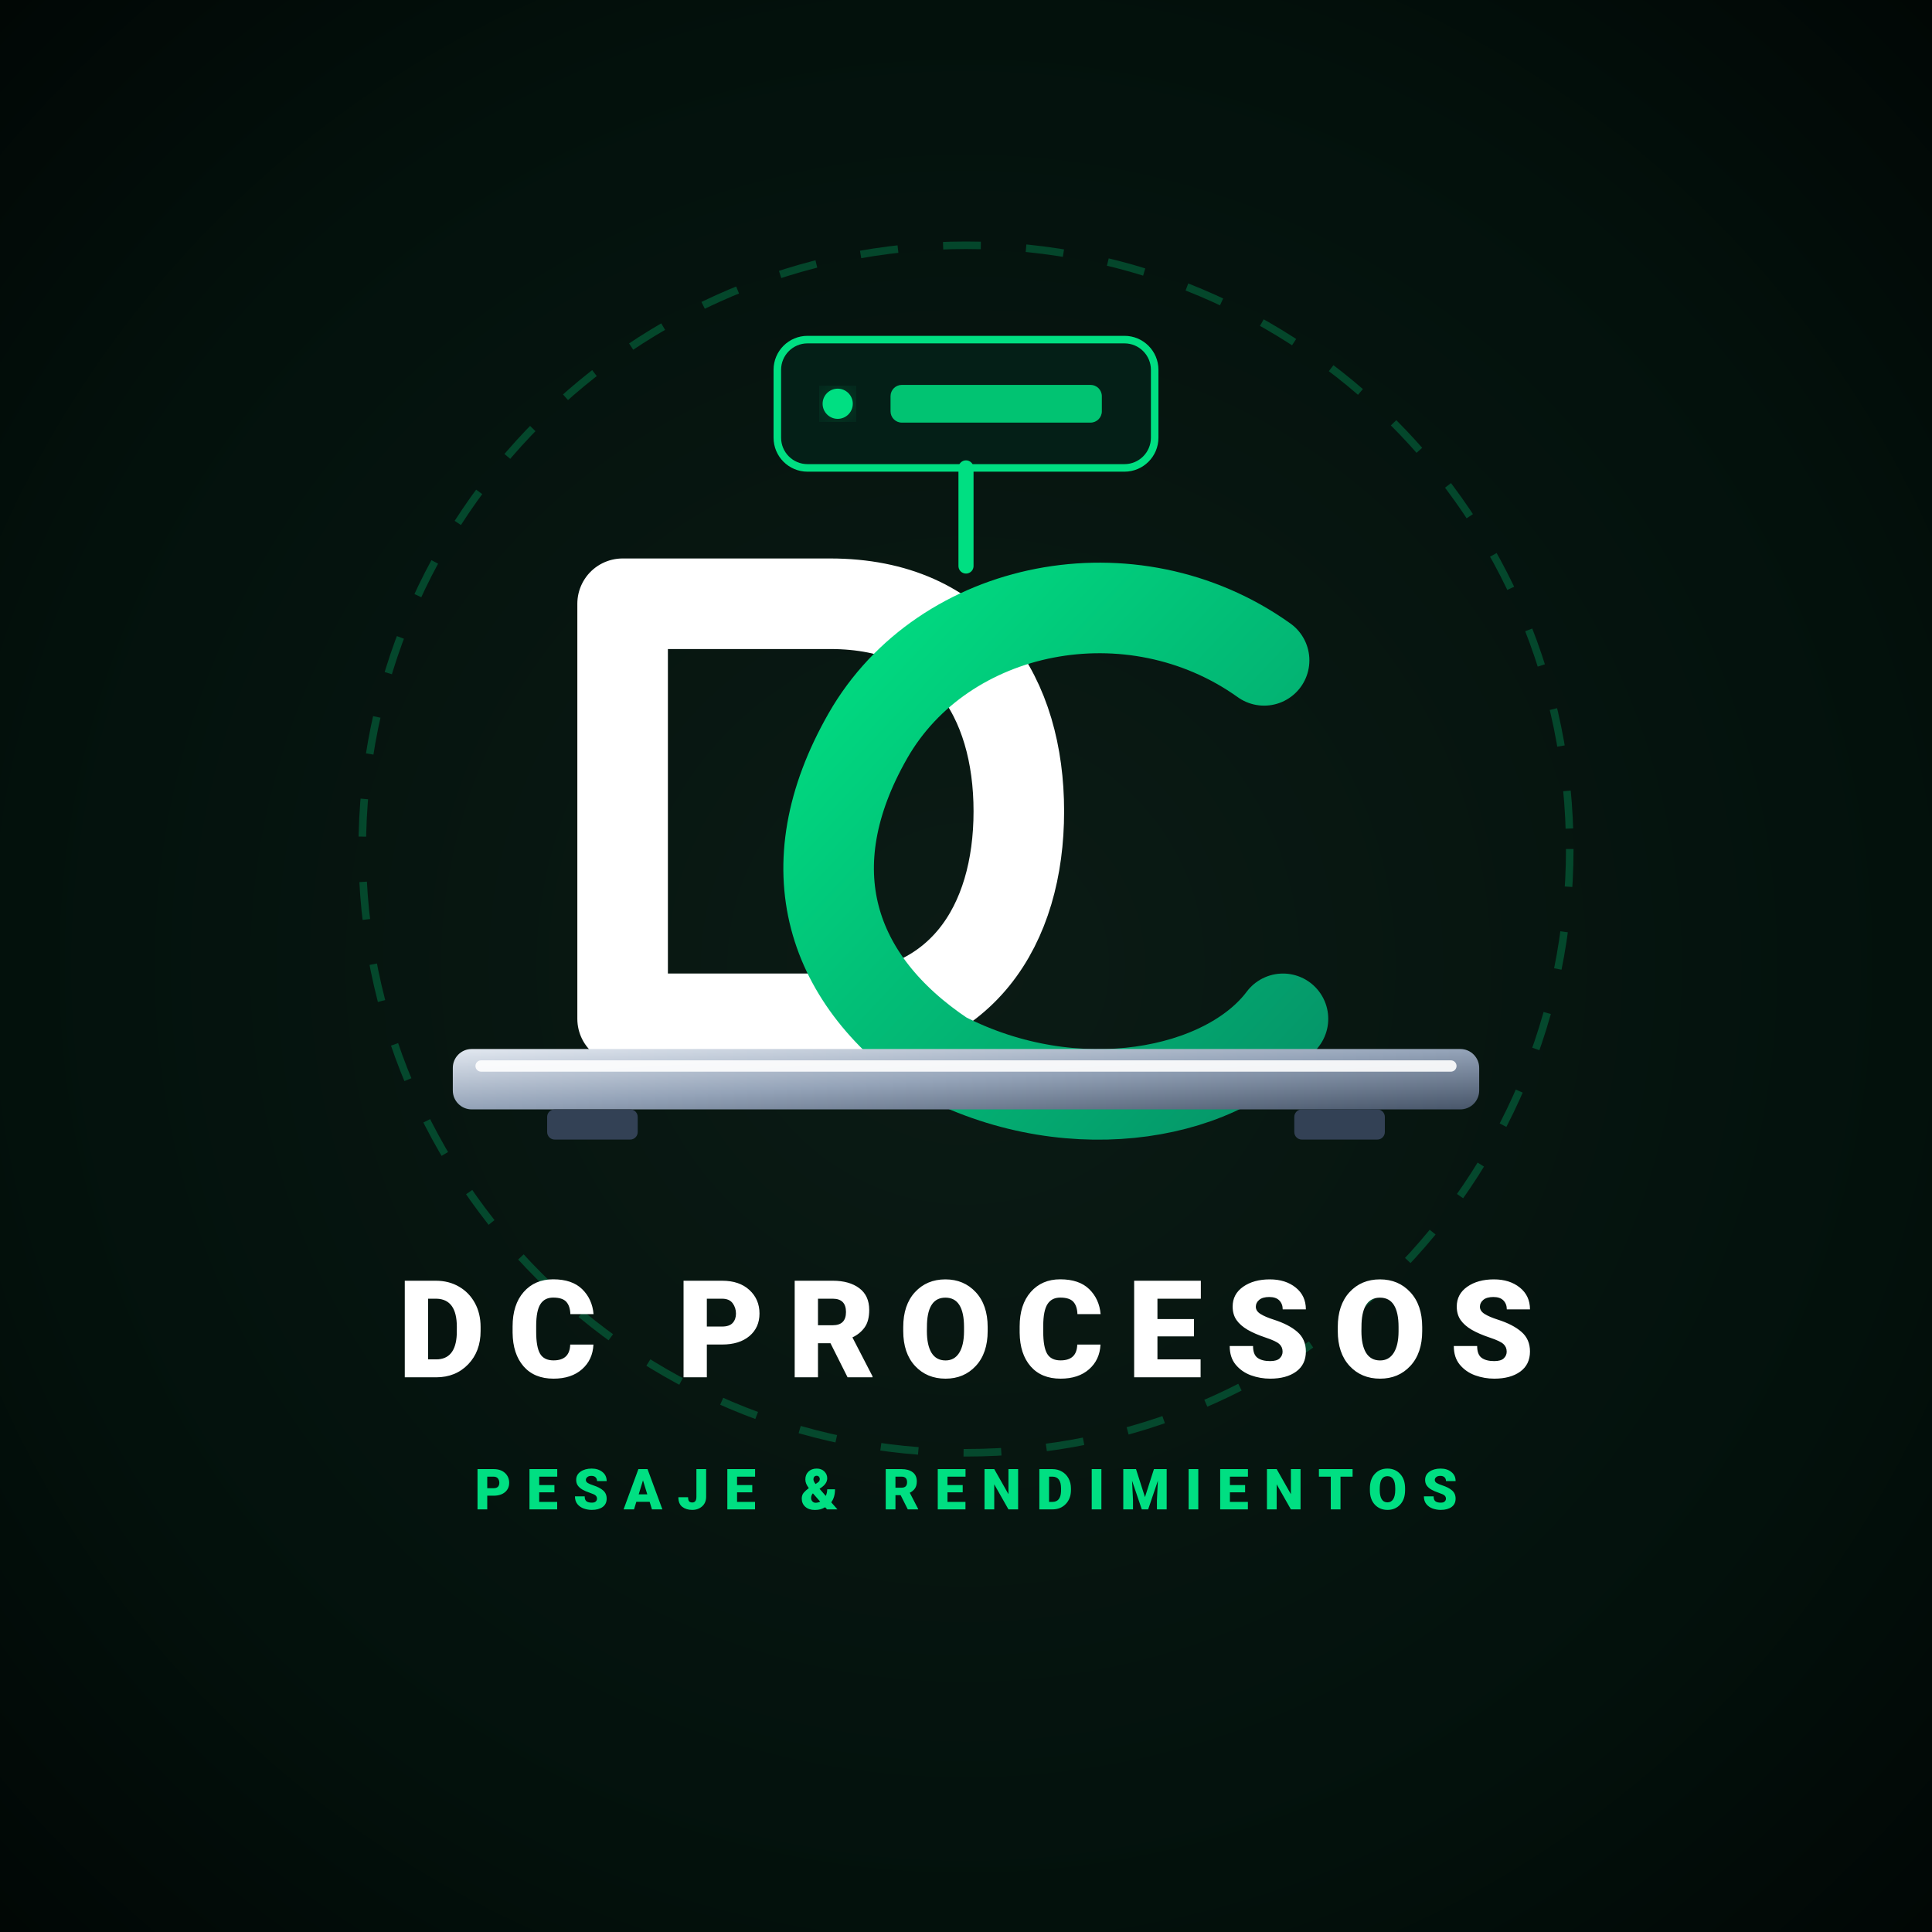
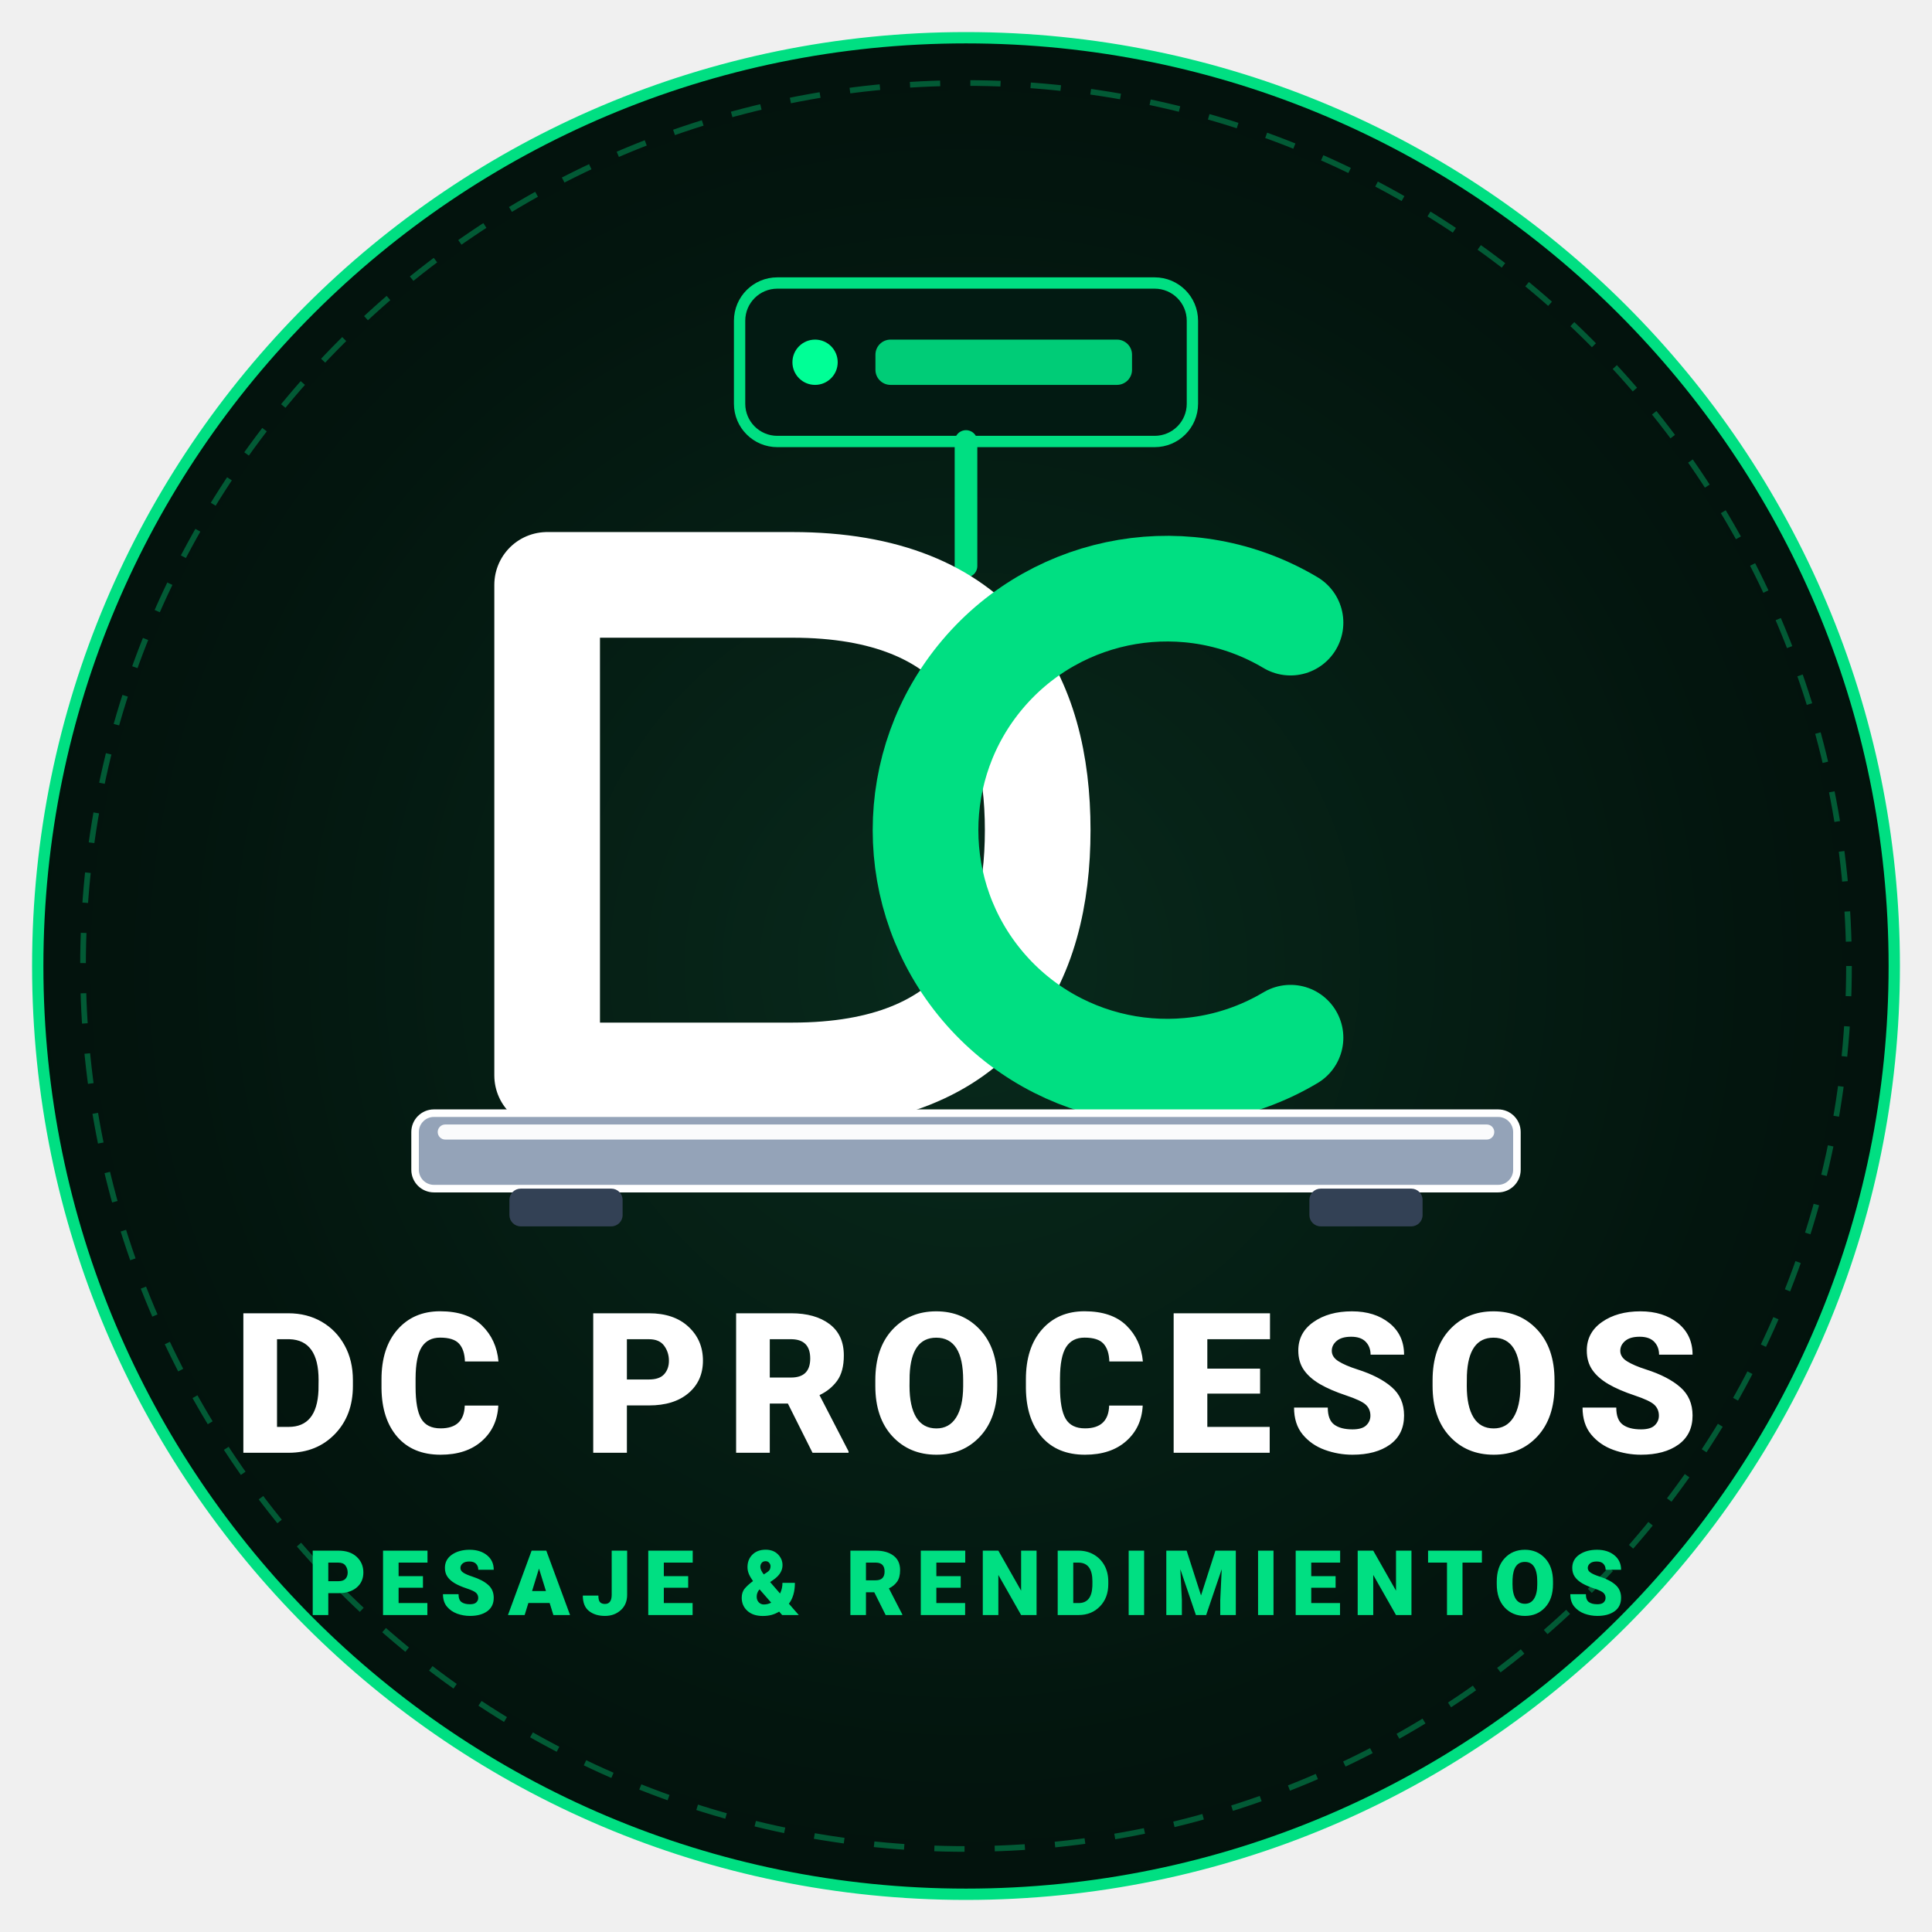
<svg xmlns="http://www.w3.org/2000/svg" viewBox="0 0 512 512" width="512" height="512">
  <defs>
-     <radialGradient id="p2Bg" cx="50%" cy="50%" r="70%">
-       <stop offset="0%" stop-color="#0b1b15" />
-       <stop offset="70%" stop-color="#03110c" />
-       <stop offset="100%" stop-color="#010705" />
+     <radialGradient id="dcBgSolid" cx="50%" cy="50%" r="70%">
+       <stop offset="0%" stop-color="#082a1c" />
+       <stop offset="60%" stop-color="#03150e" />
+       <stop offset="100%" stop-color="#010c08" />
    </radialGradient>
-     <linearGradient id="p2Steel" x1="0%" y1="0%" x2="100%" y2="100%">
-       <stop offset="0%" stop-color="#e2e8f0" />
-       <stop offset="50%" stop-color="#94a3b8" />
-       <stop offset="100%" stop-color="#475569" />
-     </linearGradient>
-     <linearGradient id="p2Green" x1="0%" y1="0%" x2="100%" y2="100%">
-       <stop offset="0%" stop-color="#00df82" />
-       <stop offset="100%" stop-color="#059669" />
-     </linearGradient>
-     <filter id="p2Glow">
-       <feGaussianBlur stdDeviation="6" result="coloredBlur" />
-       <feMerge>
-         <feMergeNode in="coloredBlur" />
-         <feMergeNode in="SourceGraphic" />
-       </feMerge>
-     </filter>
  </defs>
-   <rect width="512" height="512" fill="url(#p2Bg)" />
-   <circle cx="256" cy="225" r="160" fill="none" stroke="#00df82" stroke-width="2" opacity="0.25" stroke-dasharray="10 12" />
-   <rect x="206" y="90" width="100" height="34" rx="8" fill="#041f17" stroke="#00df82" stroke-width="2" />
-   <circle cx="222" cy="107" r="4" fill="#00df82" filter="url(#p2Glow)" />
-   <rect x="236" y="102" width="56" height="10" rx="3" fill="#00df82" opacity="0.85" />
-   <line x1="256" y1="124" x2="256" y2="150" stroke="#00df82" stroke-width="4" stroke-linecap="round" />
-   <path d="M 165 160 L 220 160 C 255 160, 270 185, 270 215 C 270 245, 255 270, 220 270 L 165 270 Z" fill="none" stroke="#ffffff" stroke-width="24" stroke-linecap="round" stroke-linejoin="round" />
-   <path d="M 335 175 C 300 150, 250 160, 230 195 C 210 230, 220 260, 250 280 C 285 298, 325 290, 340 270" fill="none" stroke="url(#p2Green)" stroke-width="24" stroke-linecap="round" />
-   <rect x="120" y="278" width="272" height="16" rx="5" fill="url(#p2Steel)" />
-   <rect x="126" y="281" width="260" height="3" rx="1.5" fill="#ffffff" opacity="0.9" />
-   <rect x="145" y="294" width="24" height="8" rx="2" fill="#334155" />
-   <rect x="343" y="294" width="24" height="8" rx="2" fill="#334155" />
-   <text x="256" y="365" text-anchor="middle" fill="#ffffff" font-size="36" font-weight="900" font-family="'Segoe UI', Roboto, Helvetica, Arial, sans-serif" letter-spacing="6">
+   <circle cx="256" cy="256" r="246" fill="url(#dcBgSolid)" stroke="#00df82" stroke-width="3" />
+   <circle cx="256" cy="256" r="234" fill="none" stroke="#00df82" stroke-width="1.5" stroke-dasharray="8 8" opacity="0.35" />
+   <rect x="196" y="75" width="120" height="42" rx="10" fill="#021a12" stroke="#00df82" stroke-width="3" />
+   <circle cx="216" cy="96" r="6" fill="#00ff96" />
+   <rect x="232" y="90" width="68" height="12" rx="4" fill="#00df82" opacity="0.9" />
+   <line x1="256" y1="117" x2="256" y2="150" stroke="#00df82" stroke-width="6" stroke-linecap="round" />
+   <path d="M 145 155 L 210 155 C 260 155, 275 185, 275 220 C 275 255, 260 285, 210 285 L 145 285 Z" fill="none" stroke="#ffffff" stroke-width="28" stroke-linejoin="round" stroke-linecap="round" />
+   <path d="M 342 165 A 64 64 0 1 0 342 275" fill="none" stroke="#00df82" stroke-width="28" stroke-linecap="round" />
+   <rect x="110" y="295" width="292" height="20" rx="5" fill="#94a3b8" stroke="#ffffff" stroke-width="2" />
+   <rect x="116" y="298" width="280" height="4" rx="2" fill="#ffffff" opacity="0.95" />
+   <rect x="135" y="315" width="30" height="10" rx="3" fill="#334155" />
+   <rect x="347" y="315" width="30" height="10" rx="3" fill="#334155" />
+   <text x="256" y="385" text-anchor="middle" fill="#ffffff" font-size="52" font-weight="900" letter-spacing="4" font-family="'Segoe UI', Roboto, Helvetica, Arial, sans-serif">
    DC PROCESOS
  </text>
-   <text x="256" y="400" text-anchor="middle" fill="#00df82" font-size="15" font-weight="800" font-family="'Segoe UI', Roboto, Helvetica, Arial, sans-serif" letter-spacing="4">
+   <text x="256" y="428" text-anchor="middle" fill="#00df82" font-size="24" font-weight="800" letter-spacing="3" font-family="'Segoe UI', Roboto, Helvetica, Arial, sans-serif">
    PESAJE &amp; RENDIMIENTOS
  </text>
</svg>
